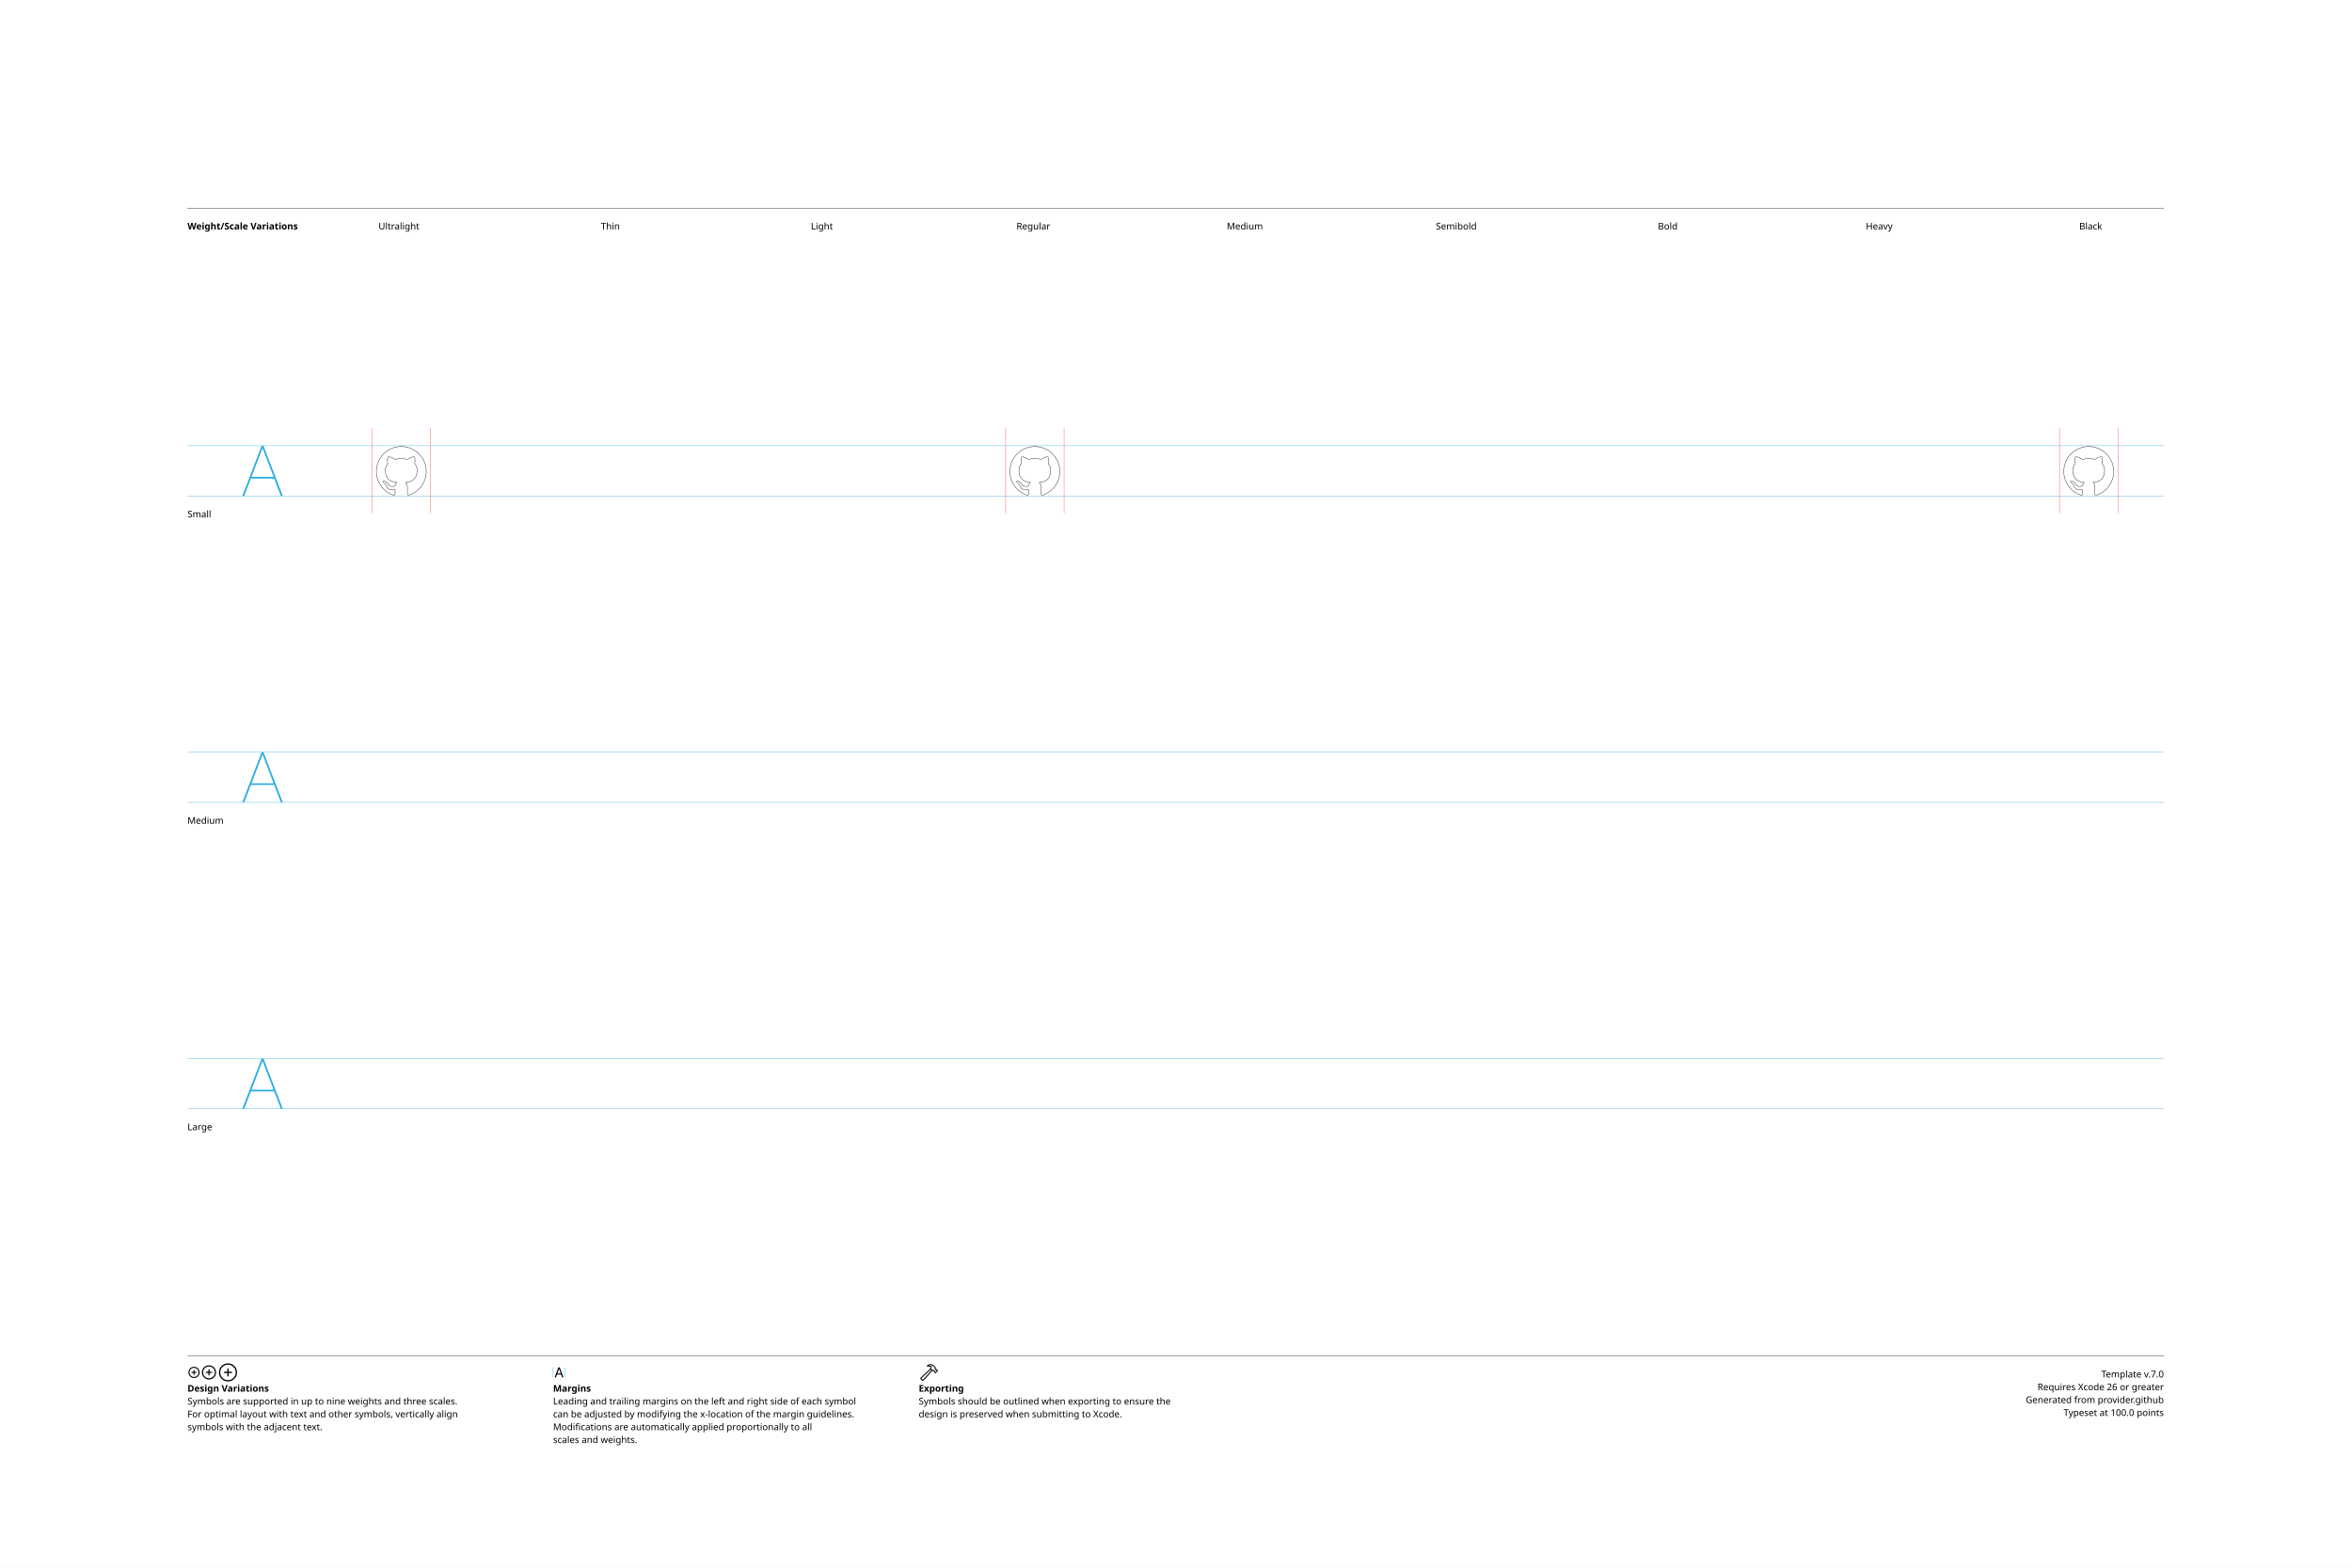
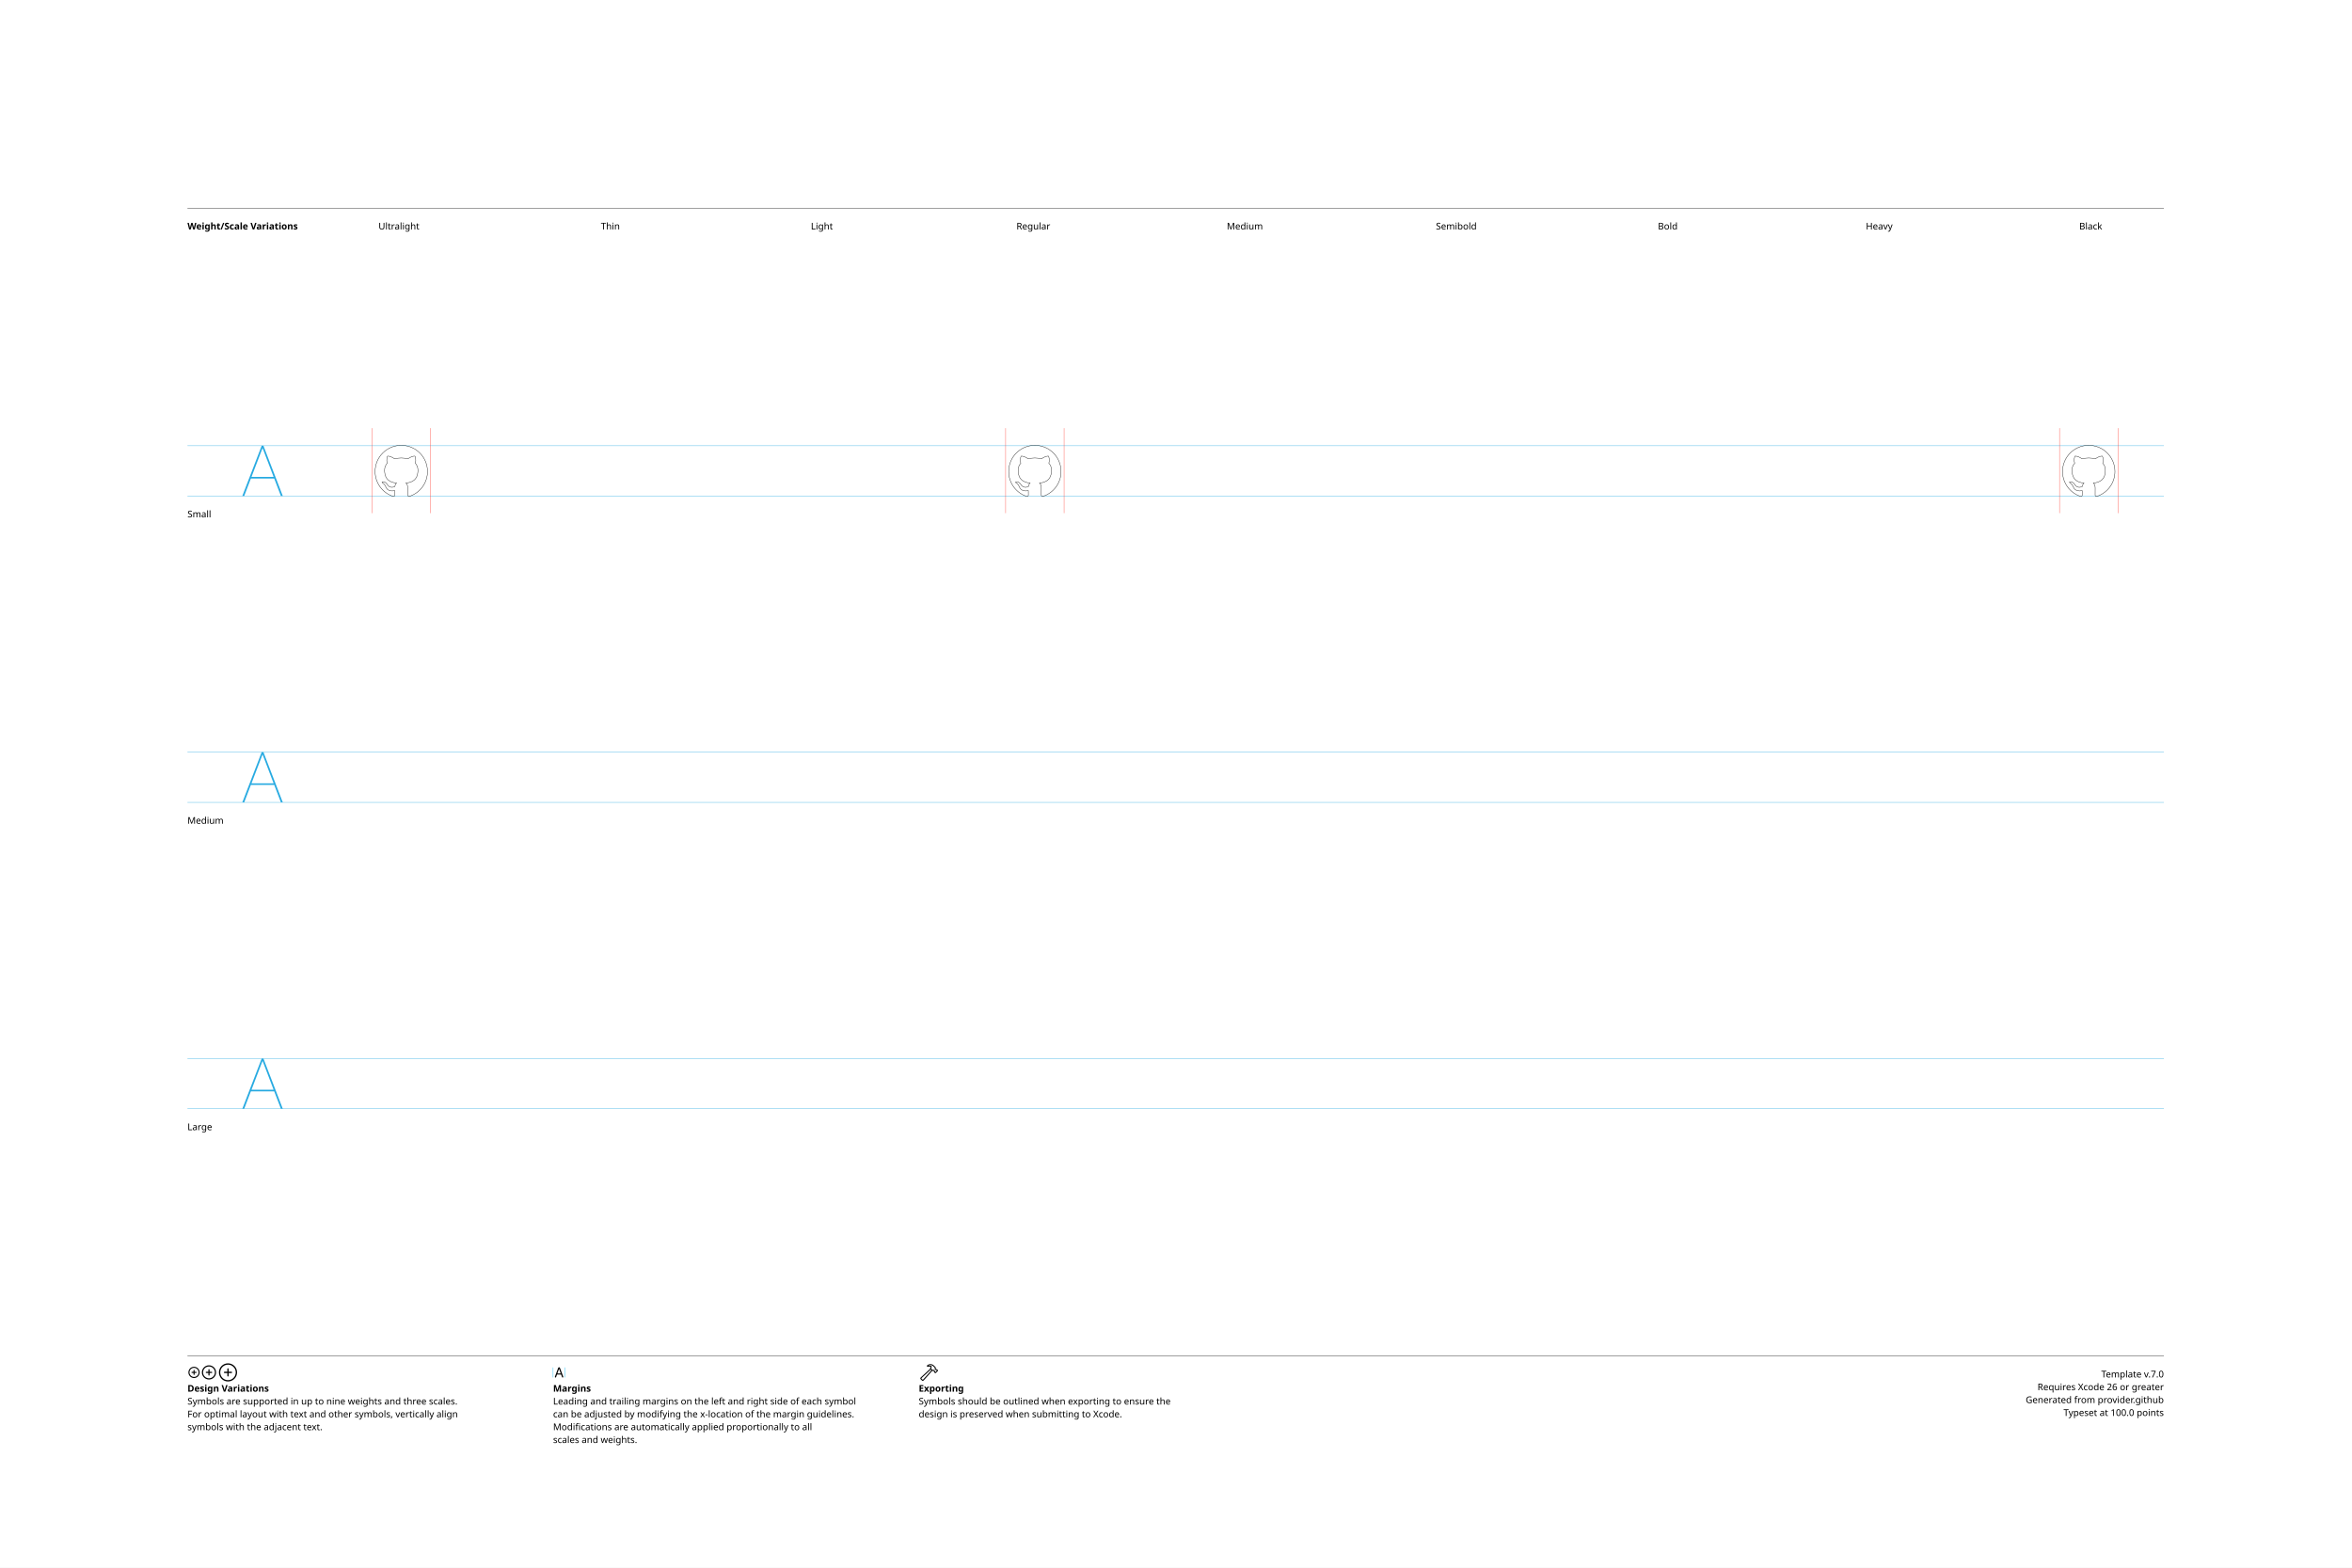
<svg xmlns="http://www.w3.org/2000/svg" version="1.1" viewBox="0 0 3300 2200">
  <style>.defaults {-sfsymbols-variable-value-mode:color;-sfsymbols-draw-reverses-motion-groups:false}

.monochrome-0 {-sfsymbols-motion-group:0}

.multicolor-0:tintColor {-sfsymbols-motion-group:0}

.hierarchical-0:primary {-sfsymbols-motion-group:0}

.SFSymbolsPreviewWireframe {fill:none;opacity:1.0;stroke:black;stroke-width:0.5}
</style>
  <g id="Notes">
    <rect height="2200" id="artboard" style="fill:white;opacity:1" width="3300" x="0" y="0" />
    <line style="fill:none;stroke:black;opacity:1;stroke-width:0.5;" x1="263" x2="3036" y1="292" y2="292" />
    <text style="stroke:none;fill:black;font-family:sans-serif;font-size:13;font-weight:bold;" transform="matrix(1 0 0 1 263 322)">Weight/Scale Variations</text>
    <text style="stroke:none;fill:black;font-family:sans-serif;font-size:13;text-anchor:middle;" transform="matrix(1 0 0 1 559.711 322)">Ultralight</text>
    <text style="stroke:none;fill:black;font-family:sans-serif;font-size:13;text-anchor:middle;" transform="matrix(1 0 0 1 856.422 322)">Thin</text>
    <text style="stroke:none;fill:black;font-family:sans-serif;font-size:13;text-anchor:middle;" transform="matrix(1 0 0 1 1153.13 322)">Light</text>
    <text style="stroke:none;fill:black;font-family:sans-serif;font-size:13;text-anchor:middle;" transform="matrix(1 0 0 1 1449.84 322)">Regular</text>
    <text style="stroke:none;fill:black;font-family:sans-serif;font-size:13;text-anchor:middle;" transform="matrix(1 0 0 1 1746.56 322)">Medium</text>
    <text style="stroke:none;fill:black;font-family:sans-serif;font-size:13;text-anchor:middle;" transform="matrix(1 0 0 1 2043.27 322)">Semibold</text>
    <text style="stroke:none;fill:black;font-family:sans-serif;font-size:13;text-anchor:middle;" transform="matrix(1 0 0 1 2339.98 322)">Bold</text>
    <text style="stroke:none;fill:black;font-family:sans-serif;font-size:13;text-anchor:middle;" transform="matrix(1 0 0 1 2636.69 322)">Heavy</text>
    <text style="stroke:none;fill:black;font-family:sans-serif;font-size:13;text-anchor:middle;" transform="matrix(1 0 0 1 2933.4 322)">Black</text>
    <line style="fill:none;stroke:black;opacity:1;stroke-width:0.5;" x1="263" x2="3036" y1="1903" y2="1903" />
    <g transform="matrix(0.2 0 0 0.2 263 1933)">
      <path d="m46.24 4.15c21.777 0 39.453-17.627 39.453-39.404s-17.676-39.404-39.453-39.404c-21.729 0-39.404 17.627-39.404 39.404s17.676 39.404 39.404 39.404Zm0-7.422c-17.676 0-31.934-14.307-31.934-31.982s14.258-31.982 31.934-31.982 31.982 14.307 31.982 31.982-14.307 31.982-31.982 31.982Zm3.613-17.773v-28.467c0-2.246-1.465-3.76-3.711-3.76-2.148 0-3.613 1.514-3.613 3.76v28.467c0 2.197 1.465 3.711 3.613 3.711 2.246 0 3.711-1.514 3.711-3.711Zm-17.822-10.596h28.418c2.197 0 3.711-1.465 3.711-3.613 0-2.197-1.514-3.711-3.711-3.711h-28.418c-2.246 0-3.76 1.514-3.76 3.711 0 2.148 1.514 3.613 3.76 3.613Z" />
    </g>
    <g transform="matrix(0.2 0 0 0.2 281.506 1933)">
      <path d="m58.545 14.551c27.49 0 49.805-22.314 49.805-49.805s-22.314-49.805-49.805-49.805-49.805 22.314-49.805 49.805 22.314 49.805 49.805 49.805Zm0-8.301c-22.949 0-41.504-18.555-41.504-41.504s18.555-41.504 41.504-41.504 41.504 18.555 41.504 41.504-18.555 41.504-41.504 41.504Zm4.053-23.096v-36.914c0-2.49-1.709-4.199-4.15-4.199-2.393 0-4.053 1.709-4.053 4.199v36.914c0 2.441 1.66 4.15 4.053 4.15 2.441 0 4.15-1.66 4.15-4.15Zm-22.559-14.404h36.963c2.441 0 4.15-1.611 4.15-4.004 0-2.441-1.709-4.15-4.15-4.15h-36.963c-2.49 0-4.15 1.709-4.15 4.15 0 2.393 1.66 4.004 4.15 4.004Z" />
    </g>
    <g transform="matrix(0.2 0 0 0.2 304.924 1933)">
      <path d="m74.853 28.32c35.107 0 63.623-28.467 63.623-63.574s-28.516-63.623-63.623-63.623-63.574 28.516-63.574 63.623 28.467 63.574 63.574 63.574Zm0-9.082c-30.127 0-54.492-24.365-54.492-54.492s24.365-54.492 54.492-54.492 54.492 24.365 54.492 54.492-24.365 54.492-54.492 54.492Zm4.443-30.322v-48.486c0-2.734-1.855-4.639-4.541-4.639-2.588 0-4.443 1.904-4.443 4.639v48.486c0 2.686 1.855 4.59 4.443 4.59 2.686 0 4.541-1.855 4.541-4.59Zm-28.711-19.775h48.486c2.686 0 4.59-1.807 4.59-4.395 0-2.734-1.855-4.59-4.59-4.59h-48.486c-2.734 0-4.59 1.855-4.59 4.59 0 2.588 1.855 4.395 4.59 4.395Z" />
    </g>
    <text style="stroke:none;fill:black;font-family:sans-serif;font-size:13;font-weight:bold;" transform="matrix(1 0 0 1 263 1953)">Design Variations</text>
    <text style="stroke:none;fill:black;font-family:sans-serif;font-size:13;" transform="matrix(1 0 0 1 263 1971)">Symbols are supported in up to nine weights and three scales.</text>
    <text style="stroke:none;fill:black;font-family:sans-serif;font-size:13;" transform="matrix(1 0 0 1 263 1989)">For optimal layout with text and other symbols, vertically align</text>
    <text style="stroke:none;fill:black;font-family:sans-serif;font-size:13;" transform="matrix(1 0 0 1 263 2007)">symbols with the adjacent text.</text>
    <line style="fill:none;stroke:#00AEEF;stroke-width:0.5;opacity:1.0;" x1="776" x2="776" y1="1919" y2="1933" />
    <g transform="matrix(0.2 0 0 0.2 776 1933)">
      <path d="m16.553 0.781c2.588 0 3.857-0.977 4.785-3.711l20.557-57.52h0.244l20.605 57.52c0.928 2.734 2.197 3.711 4.736 3.711 2.588 0 4.248-1.562 4.248-4.004 0-0.83-0.146-1.611-0.537-2.637l-22.9-60.986c-1.123-2.979-3.125-4.492-6.25-4.492-3.027 0-5.078 1.465-6.152 4.443l-22.9 61.084c-0.391 1.025-0.537 1.807-0.537 2.637 0 2.441 1.562 3.955 4.102 3.955Zm10.205-20.947h30.664c2.002 0 3.662-1.66 3.662-3.662 0-2.051-1.66-3.662-3.662-3.662h-30.664c-2.002 0-3.662 1.611-3.662 3.662 0 2.002 1.66 3.662 3.662 3.662Z" />
    </g>
    <line style="fill:none;stroke:#00AEEF;stroke-width:0.5;opacity:1.0;" x1="792.836" x2="792.836" y1="1919" y2="1933" />
    <text style="stroke:none;fill:black;font-family:sans-serif;font-size:13;font-weight:bold;" transform="matrix(1 0 0 1 776 1953)">Margins</text>
    <text style="stroke:none;fill:black;font-family:sans-serif;font-size:13;" transform="matrix(1 0 0 1 776 1971)">Leading and trailing margins on the left and right side of each symbol</text>
    <text style="stroke:none;fill:black;font-family:sans-serif;font-size:13;" transform="matrix(1 0 0 1 776 1989)">can be adjusted by modifying the x-location of the margin guidelines.</text>
    <text style="stroke:none;fill:black;font-family:sans-serif;font-size:13;" transform="matrix(1 0 0 1 776 2007)">Modifications are automatically applied proportionally to all</text>
    <text style="stroke:none;fill:black;font-family:sans-serif;font-size:13;" transform="matrix(1 0 0 1 776 2025)">scales and weights.</text>
    <g transform="matrix(0.2 0 0 0.2 1289 1933)">
      <path d="m14.209 13.135 7.861 7.861c4.297 4.395 9.326 4.102 13.867-1.025l60.693-68.213-4.883-4.883-60.254 67.676c-1.807 1.953-3.467 2.441-5.811 0.098l-5.176-5.127c-2.295-2.295-1.807-3.955 0.195-5.811l67.481-62.158-4.883-4.834-68.066 62.598c-4.98 4.59-5.322 9.473-1.025 13.818Zm44.873-97.461c-2.051 2.002-2.246 4.883-1.074 6.787 1.123 1.807 3.467 3.027 6.592 2.246 5.859-1.66 12.598-2.393 18.896 0.928l-2.686 7.129c-1.611 4.004-0.732 6.885 1.709 9.424l10.254 10.303c2.344 2.393 4.541 2.441 7.08 1.953l4.443-0.732 2.588 2.539-0.195 2.246c-0.098 2.295 0.537 4.297 2.783 6.494l3.369 3.32c2.295 2.295 5.518 2.49 7.812 0.195l12.988-13.037c2.295-2.344 2.148-5.371-0.195-7.666l-3.418-3.418c-2.197-2.197-4.053-3.027-6.348-2.881l-2.344 0.244-2.441-2.441 1.025-4.688c0.635-2.734-0.244-4.98-2.881-7.617l-11.279-11.182c-12.94-12.842-35.596-11.035-46.68-0.146Zm7.08 2.051c8.789-6.396 25.977-5.664 33.691 1.953l12.305 12.207c1.025 1.025 1.221 1.807 0.928 3.32l-1.465 6.641 6.738 6.689 4.395-0.244c1.123-0.049 1.514 0.049 2.344 0.879l2.539 2.49-10.84 10.84-2.49-2.49c-0.83-0.879-0.977-1.221-0.928-2.393l0.293-4.346-6.689-6.738-6.836 1.172c-1.416 0.293-2.051 0.195-3.174-0.879l-8.936-8.887c-1.074-1.025-1.172-1.709-0.488-3.369l4.59-11.475c-6.104-6.348-17.041-7.52-25.586-4.59-0.684 0.244-0.928-0.391-0.391-0.781Z" />
    </g>
    <text style="stroke:none;fill:black;font-family:sans-serif;font-size:13;font-weight:bold;" transform="matrix(1 0 0 1 1289 1953)">Exporting</text>
    <text style="stroke:none;fill:black;font-family:sans-serif;font-size:13;" transform="matrix(1 0 0 1 1289 1971)">Symbols should be outlined when exporting to ensure the</text>
    <text style="stroke:none;fill:black;font-family:sans-serif;font-size:13;" transform="matrix(1 0 0 1 1289 1989)">design is preserved when submitting to Xcode.</text>
    <text id="template-version" style="stroke:none;fill:black;font-family:sans-serif;font-size:13;text-anchor:end;" transform="matrix(1 0 0 1 3036 1933)">Template v.7.0</text>
    <text style="stroke:none;fill:black;font-family:sans-serif;font-size:13;text-anchor:end;" transform="matrix(1 0 0 1 3036 1951)">Requires Xcode 26 or greater</text>
    <text id="descriptive-name" style="stroke:none;fill:black;font-family:sans-serif;font-size:13;text-anchor:end;" transform="matrix(1 0 0 1 3036 1969)">Generated from provider.github</text>
    <text style="stroke:none;fill:black;font-family:sans-serif;font-size:13;text-anchor:end;" transform="matrix(1 0 0 1 3036 1987)">Typeset at 100.0 points</text>
    <text style="stroke:none;fill:black;font-family:sans-serif;font-size:13;" transform="matrix(1 0 0 1 263 726)">Small</text>
    <text style="stroke:none;fill:black;font-family:sans-serif;font-size:13;" transform="matrix(1 0 0 1 263 1156)">Medium</text>
    <text style="stroke:none;fill:black;font-family:sans-serif;font-size:13;" transform="matrix(1 0 0 1 263 1586)">Large</text>
  </g>
  <g id="Guides">
    <g id="H-reference" style="fill:#27AAE1;stroke:none;" transform="matrix(1 0 0 1 339 696)">
      <path d="M0.994 0L3.638 0L29.328-67.132L30.03-67.132L30.03-70.459L28.123-70.459ZM11.688-24.48L46.981-24.48L46.231-26.729L12.438-26.729ZM55.12 0L57.764 0L30.638-70.459L29.433-70.459L29.433-67.132Z" />
    </g>
    <line id="Baseline-S" style="fill:none;stroke:#27AAE1;opacity:1;stroke-width:0.5;" x1="263" x2="3036" y1="696" y2="696" />
    <line id="Capline-S" style="fill:none;stroke:#27AAE1;opacity:1;stroke-width:0.5;" x1="263" x2="3036" y1="625.541" y2="625.541" />
    <g id="H-reference" style="fill:#27AAE1;stroke:none;" transform="matrix(1 0 0 1 339 1126)">
      <path d="M0.994 0L3.638 0L29.328-67.132L30.03-67.132L30.03-70.459L28.123-70.459ZM11.688-24.48L46.981-24.48L46.231-26.729L12.438-26.729ZM55.12 0L57.764 0L30.638-70.459L29.433-70.459L29.433-67.132Z" />
    </g>
    <line id="Baseline-M" style="fill:none;stroke:#27AAE1;opacity:1;stroke-width:0.5;" x1="263" x2="3036" y1="1126" y2="1126" />
    <line id="Capline-M" style="fill:none;stroke:#27AAE1;opacity:1;stroke-width:0.5;" x1="263" x2="3036" y1="1055.54" y2="1055.54" />
    <g id="H-reference" style="fill:#27AAE1;stroke:none;" transform="matrix(1 0 0 1 339 1556)">
      <path d="M0.994 0L3.638 0L29.328-67.132L30.03-67.132L30.03-70.459L28.123-70.459ZM11.688-24.48L46.981-24.48L46.231-26.729L12.438-26.729ZM55.12 0L57.764 0L30.638-70.459L29.433-70.459L29.433-67.132Z" />
    </g>
    <line id="Baseline-L" style="fill:none;stroke:#27AAE1;opacity:1;stroke-width:0.5;" x1="263" x2="3036" y1="1556" y2="1556" />
    <line id="Capline-L" style="fill:none;stroke:#27AAE1;opacity:1;stroke-width:0.5;" x1="263" x2="3036" y1="1485.54" y2="1485.54" />
    <line id="left-margin-Ultralight-S" style="fill:none;stroke:#FF3B30;stroke-width:0.5;opacity:1.0;" x1="522.047" x2="522.047" y1="600.785" y2="720.121" />
    <line id="right-margin-Ultralight-S" style="fill:none;stroke:#FF3B30;stroke-width:0.5;opacity:1.0;" x1="604.047" x2="604.047" y1="600.785" y2="720.121" />
    <line id="left-margin-Regular-S" style="fill:none;stroke:#FF3B30;stroke-width:0.5;opacity:1.0;" x1="1410.980" x2="1410.980" y1="600.785" y2="720.121" />
    <line id="right-margin-Regular-S" style="fill:none;stroke:#FF3B30;stroke-width:0.5;opacity:1.0;" x1="1492.980" x2="1492.980" y1="600.785" y2="720.121" />
    <line id="left-margin-Black-S" style="fill:none;stroke:#FF3B30;stroke-width:0.5;opacity:1.0;" x1="2889.630" x2="2889.630" y1="600.785" y2="720.121" />
    <line id="right-margin-Black-S" style="fill:none;stroke:#FF3B30;stroke-width:0.5;opacity:1.0;" x1="2971.630" x2="2971.630" y1="600.785" y2="720.121" />
  </g>
  <g id="Symbols">
    <g id="Ultralight-S" transform="matrix(1 0 0 1 522.047 696)">
-       <path class="monochrome-0 multicolor-0:tintColor hierarchical-0:primary SFSymbolsPreviewWireframe" d="M 41 -69.363 c -19.337 0 -35 15.671 -35 35 0 15.467 10.027 28.583 23.931 33.206 1.75 0.33 2.392 -0.752 2.392 -1.683 0 -0.831 -0.029 -3.033 -0.044 -5.95 -9.736 2.112 -11.789 -4.696 -11.789 -4.696 C 18.898 -17.525 16.596 -18.605 16.596 -18.605 c -3.17 -2.17 0.245 -2.126 0.245 -2.126 3.515 0.245 5.361 3.605 5.361 3.605 3.121 5.352 8.193 3.806 10.194 2.911 0.315 -2.263 1.216 -3.806 2.217 -4.681 -7.773 -0.875 -15.943 -3.885 -15.943 -17.296 0 -3.821 1.356 -6.942 3.602 -9.392 -0.394 -0.884 -1.575 -4.442 0.306 -9.263 0 0 2.931 -0.939 9.625 3.587 2.8 -0.779 5.775 -1.164 8.75 -1.181 2.975 0.018 5.95 0.403 8.75 1.181 6.65 -4.527 9.581 -3.587 9.581 -3.587 1.881 4.821 0.7 8.38 0.35 9.263 2.231 2.45 3.587 5.571 3.587 9.392 0 13.446 -8.181 16.406 -15.969 17.267 1.225 1.05 2.362 3.197 2.362 6.475 0 4.684 -0.044 8.447 -0.044 9.584 0 0.919 0.613 2.013 2.406 1.663 C 65.981 -5.795 76 -18.919 76 -34.363 c 0 -19.329 -15.671 -35 -35 -35" />
+       <path class="monochrome-0 multicolor-0:tintColor hierarchical-0:primary SFSymbolsPreviewWireframe" d="M 41 -71.07 c -20.304 0 -36.75 16.455 -36.75 36.75 0 16.241 10.529 30.012 25.128 34.867 1.837 0.346 2.511 -0.79 2.511 -1.767 0 -0.873 -0.031 -3.185 -0.046 -6.247 -10.223 2.217 -12.379 -4.931 -12.379 -4.931 C 17.792 -16.64 15.376 -17.773 15.376 -17.773 c -3.329 -2.279 0.257 -2.232 0.257 -2.232 3.69 0.257 5.629 3.785 5.629 3.785 3.277 5.62 8.602 3.997 10.703 3.056 0.331 -2.377 1.277 -3.997 2.328 -4.915 -8.162 -0.919 -16.74 -4.079 -16.74 -18.161 0 -4.012 1.424 -7.289 3.782 -9.861 -0.413 -0.928 -1.654 -4.664 0.322 -9.726 0 0 3.078 -0.986 10.106 3.767 2.94 -0.818 6.064 -1.222 9.188 -1.24 3.124 0.018 6.247 0.423 9.188 1.24 6.982 -4.753 10.06 -3.767 10.06 -3.767 1.975 5.062 0.735 8.799 0.367 9.726 2.343 2.572 3.767 5.849 3.767 9.861 0 14.118 -8.59 17.227 -16.767 18.13 1.286 1.103 2.481 3.357 2.481 6.799 0 4.918 -0.046 8.869 -0.046 10.063 0 0.965 0.643 2.113 2.526 1.746 C 67.23 -4.323 77.75 -18.104 77.75 -34.32 c 0 -20.295 -16.455 -36.75 -36.75 -36.75" />
    </g>
    <g id="Regular-S" transform="matrix(1 0 0 1 1410.98 696)">
-       <path class="monochrome-0 multicolor-0:tintColor hierarchical-0:primary SFSymbolsPreviewWireframe" d="M 41 -69.363 c -19.337 0 -35 15.671 -35 35 0 15.467 10.027 28.583 23.931 33.206 1.75 0.33 2.392 -0.752 2.392 -1.683 0 -0.831 -0.029 -3.033 -0.044 -5.95 -9.736 2.112 -11.789 -4.696 -11.789 -4.696 C 18.898 -17.525 16.596 -18.605 16.596 -18.605 c -3.17 -2.17 0.245 -2.126 0.245 -2.126 3.515 0.245 5.361 3.605 5.361 3.605 3.121 5.352 8.193 3.806 10.194 2.911 0.315 -2.263 1.216 -3.806 2.217 -4.681 -7.773 -0.875 -15.943 -3.885 -15.943 -17.296 0 -3.821 1.356 -6.942 3.602 -9.392 -0.394 -0.884 -1.575 -4.442 0.306 -9.263 0 0 2.931 -0.939 9.625 3.587 2.8 -0.779 5.775 -1.164 8.75 -1.181 2.975 0.018 5.95 0.403 8.75 1.181 6.65 -4.527 9.581 -3.587 9.581 -3.587 1.881 4.821 0.7 8.38 0.35 9.263 2.231 2.45 3.587 5.571 3.587 9.392 0 13.446 -8.181 16.406 -15.969 17.267 1.225 1.05 2.362 3.197 2.362 6.475 0 4.684 -0.044 8.447 -0.044 9.584 0 0.919 0.613 2.013 2.406 1.663 C 65.981 -5.795 76 -18.919 76 -34.363 c 0 -19.329 -15.671 -35 -35 -35" />
+       <path class="monochrome-0 multicolor-0:tintColor hierarchical-0:primary SFSymbolsPreviewWireframe" d="M 41 -71.07 c -20.304 0 -36.75 16.455 -36.75 36.75 0 16.241 10.529 30.012 25.128 34.867 1.837 0.346 2.511 -0.79 2.511 -1.767 0 -0.873 -0.031 -3.185 -0.046 -6.247 -10.223 2.217 -12.379 -4.931 -12.379 -4.931 C 17.792 -16.64 15.376 -17.773 15.376 -17.773 c -3.329 -2.279 0.257 -2.232 0.257 -2.232 3.69 0.257 5.629 3.785 5.629 3.785 3.277 5.62 8.602 3.997 10.703 3.056 0.331 -2.377 1.277 -3.997 2.328 -4.915 -8.162 -0.919 -16.74 -4.079 -16.74 -18.161 0 -4.012 1.424 -7.289 3.782 -9.861 -0.413 -0.928 -1.654 -4.664 0.322 -9.726 0 0 3.078 -0.986 10.106 3.767 2.94 -0.818 6.064 -1.222 9.188 -1.24 3.124 0.018 6.247 0.423 9.188 1.24 6.982 -4.753 10.06 -3.767 10.06 -3.767 1.975 5.062 0.735 8.799 0.367 9.726 2.343 2.572 3.767 5.849 3.767 9.861 0 14.118 -8.59 17.227 -16.767 18.13 1.286 1.103 2.481 3.357 2.481 6.799 0 4.918 -0.046 8.869 -0.046 10.063 0 0.965 0.643 2.113 2.526 1.746 C 67.23 -4.323 77.75 -18.104 77.75 -34.32 c 0 -20.295 -16.455 -36.75 -36.75 -36.75" />
    </g>
    <g id="Black-S" transform="matrix(1 0 0 1 2889.63 696)">
-       <path class="monochrome-0 multicolor-0:tintColor hierarchical-0:primary SFSymbolsPreviewWireframe" d="M 41 -69.363 c -19.337 0 -35 15.671 -35 35 0 15.467 10.027 28.583 23.931 33.206 1.75 0.33 2.392 -0.752 2.392 -1.683 0 -0.831 -0.029 -3.033 -0.044 -5.95 -9.736 2.112 -11.789 -4.696 -11.789 -4.696 C 18.898 -17.525 16.596 -18.605 16.596 -18.605 c -3.17 -2.17 0.245 -2.126 0.245 -2.126 3.515 0.245 5.361 3.605 5.361 3.605 3.121 5.352 8.193 3.806 10.194 2.911 0.315 -2.263 1.216 -3.806 2.217 -4.681 -7.773 -0.875 -15.943 -3.885 -15.943 -17.296 0 -3.821 1.356 -6.942 3.602 -9.392 -0.394 -0.884 -1.575 -4.442 0.306 -9.263 0 0 2.931 -0.939 9.625 3.587 2.8 -0.779 5.775 -1.164 8.75 -1.181 2.975 0.018 5.95 0.403 8.75 1.181 6.65 -4.527 9.581 -3.587 9.581 -3.587 1.881 4.821 0.7 8.38 0.35 9.263 2.231 2.45 3.587 5.571 3.587 9.392 0 13.446 -8.181 16.406 -15.969 17.267 1.225 1.05 2.362 3.197 2.362 6.475 0 4.684 -0.044 8.447 -0.044 9.584 0 0.919 0.613 2.013 2.406 1.663 C 65.981 -5.795 76 -18.919 76 -34.363 c 0 -19.329 -15.671 -35 -35 -35" />
+       <path class="monochrome-0 multicolor-0:tintColor hierarchical-0:primary SFSymbolsPreviewWireframe" d="M 41 -71.07 c -20.304 0 -36.75 16.455 -36.75 36.75 0 16.241 10.529 30.012 25.128 34.867 1.837 0.346 2.511 -0.79 2.511 -1.767 0 -0.873 -0.031 -3.185 -0.046 -6.247 -10.223 2.217 -12.379 -4.931 -12.379 -4.931 C 17.792 -16.64 15.376 -17.773 15.376 -17.773 c -3.329 -2.279 0.257 -2.232 0.257 -2.232 3.69 0.257 5.629 3.785 5.629 3.785 3.277 5.62 8.602 3.997 10.703 3.056 0.331 -2.377 1.277 -3.997 2.328 -4.915 -8.162 -0.919 -16.74 -4.079 -16.74 -18.161 0 -4.012 1.424 -7.289 3.782 -9.861 -0.413 -0.928 -1.654 -4.664 0.322 -9.726 0 0 3.078 -0.986 10.106 3.767 2.94 -0.818 6.064 -1.222 9.188 -1.24 3.124 0.018 6.247 0.423 9.188 1.24 6.982 -4.753 10.06 -3.767 10.06 -3.767 1.975 5.062 0.735 8.799 0.367 9.726 2.343 2.572 3.767 5.849 3.767 9.861 0 14.118 -8.59 17.227 -16.767 18.13 1.286 1.103 2.481 3.357 2.481 6.799 0 4.918 -0.046 8.869 -0.046 10.063 0 0.965 0.643 2.113 2.526 1.746 C 67.23 -4.323 77.75 -18.104 77.75 -34.32 c 0 -20.295 -16.455 -36.75 -36.75 -36.75" />
    </g>
  </g>
</svg>
